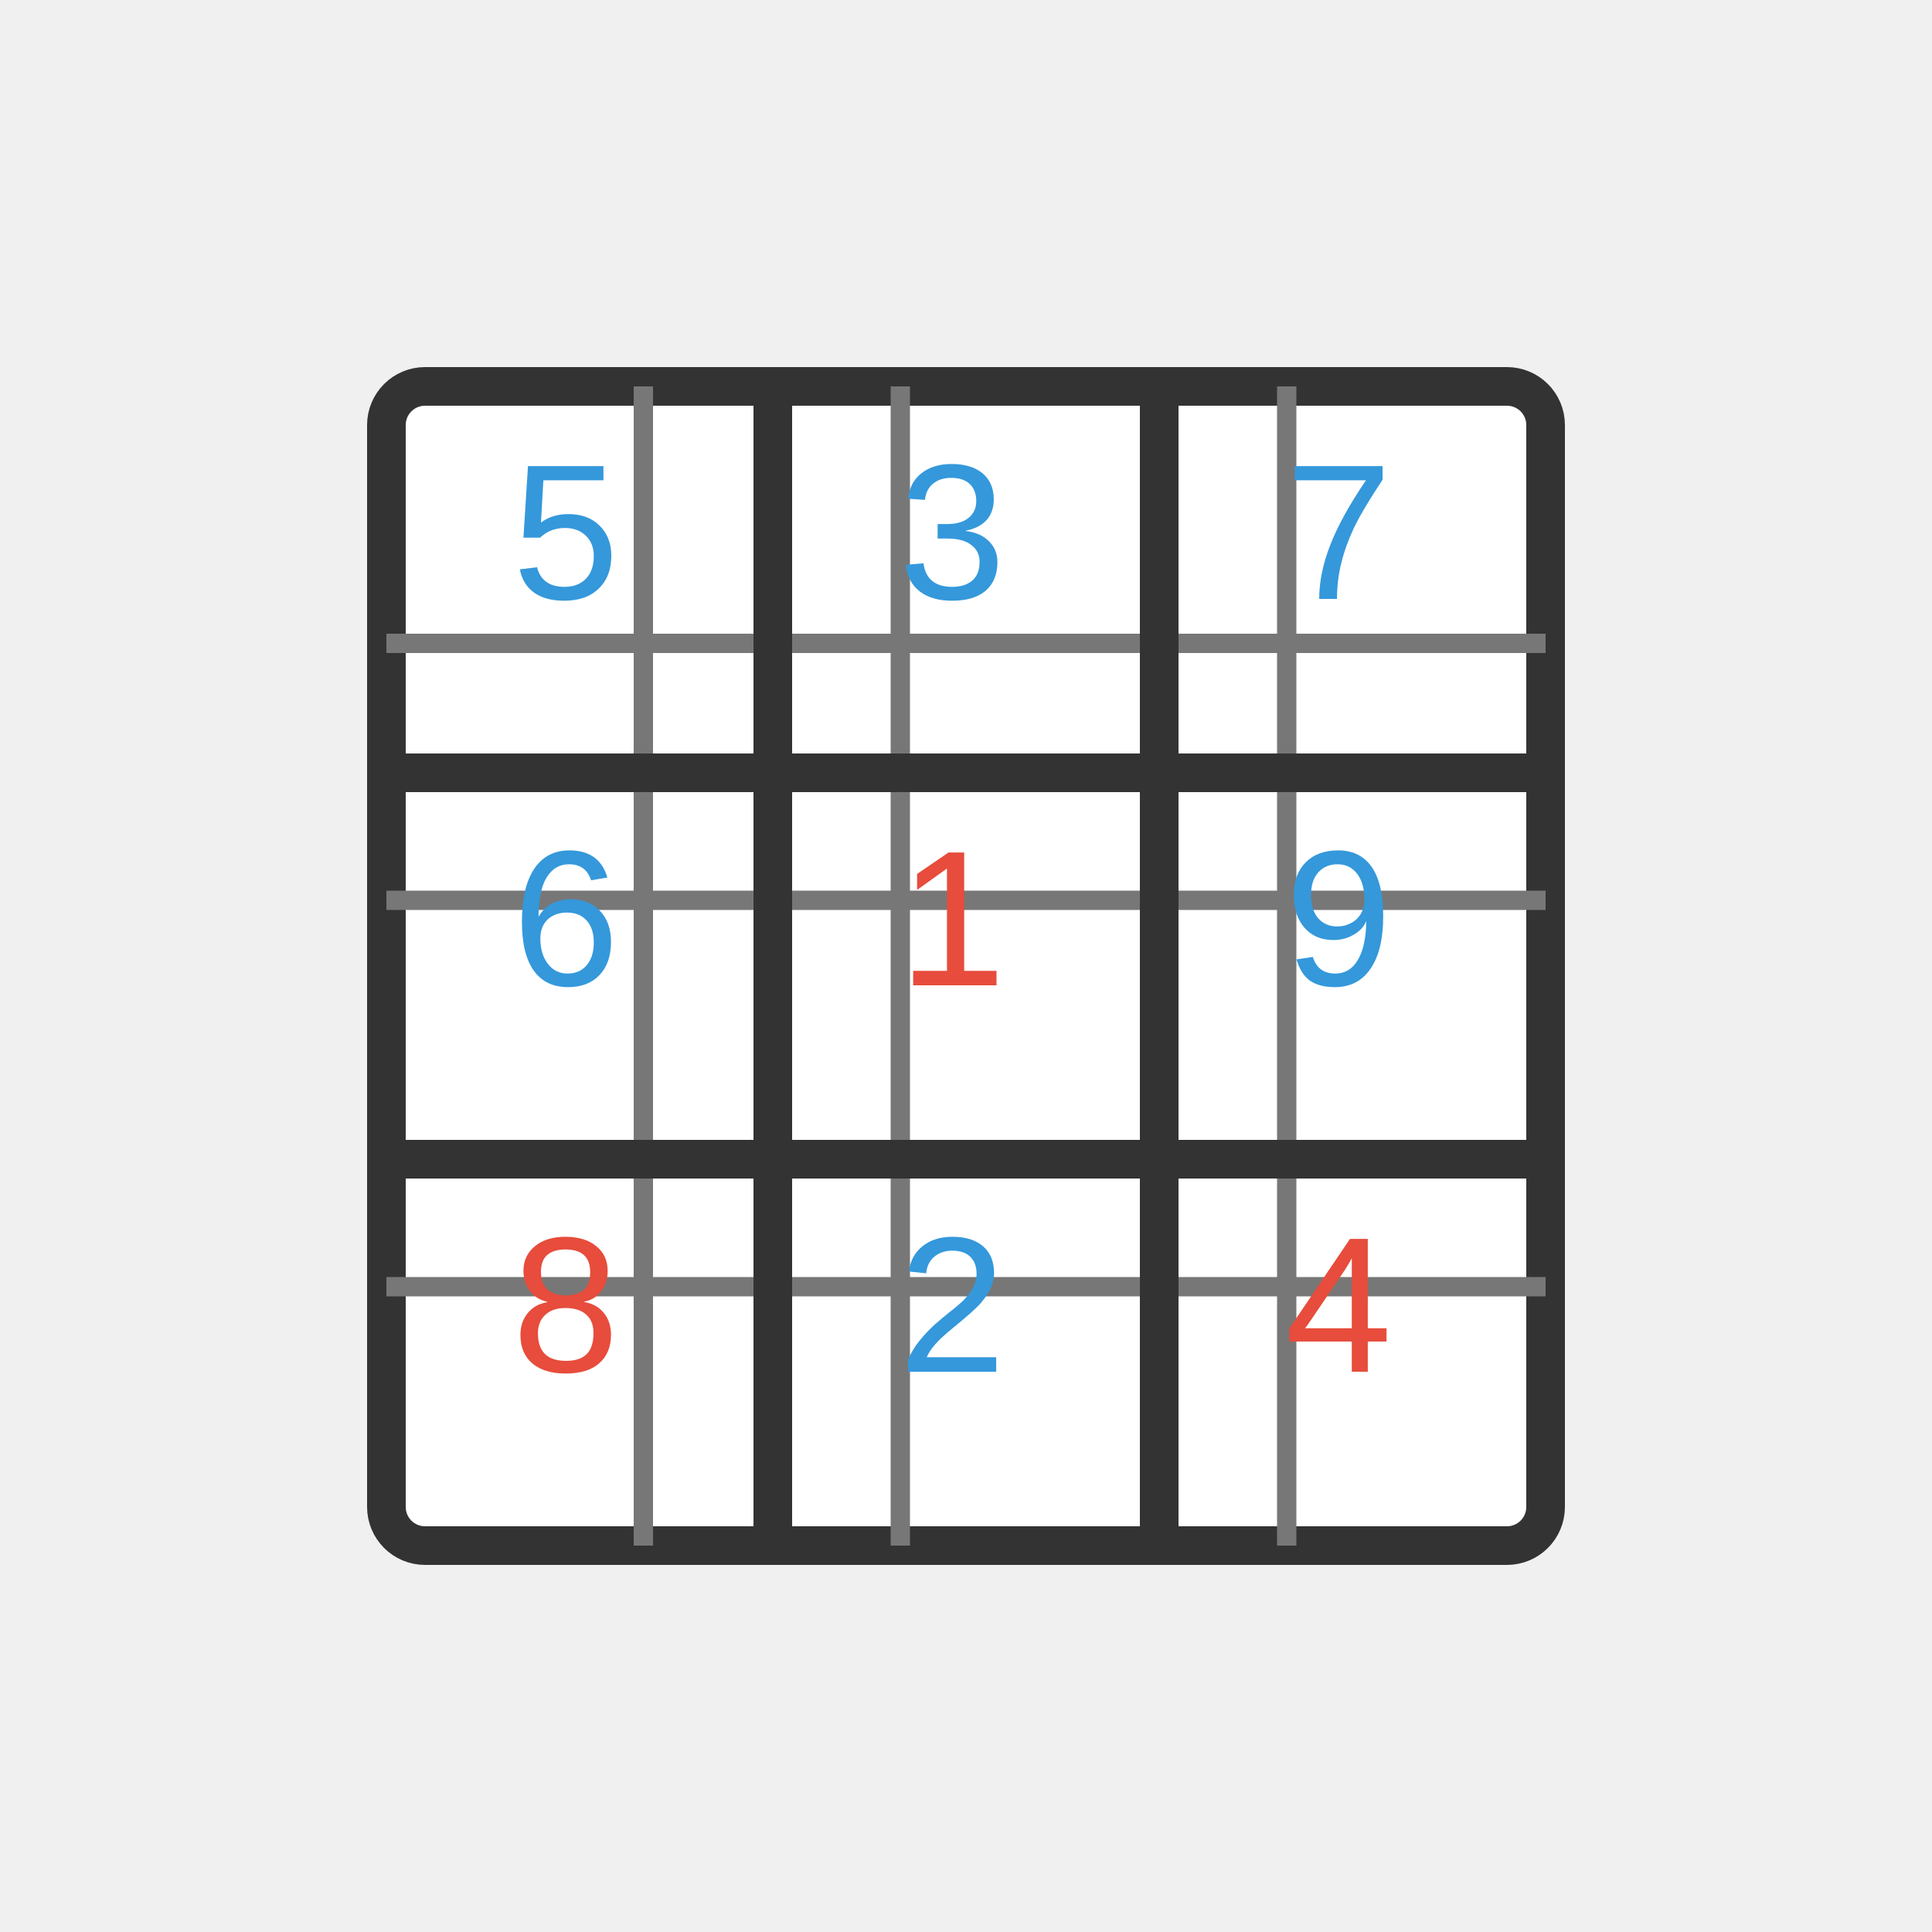
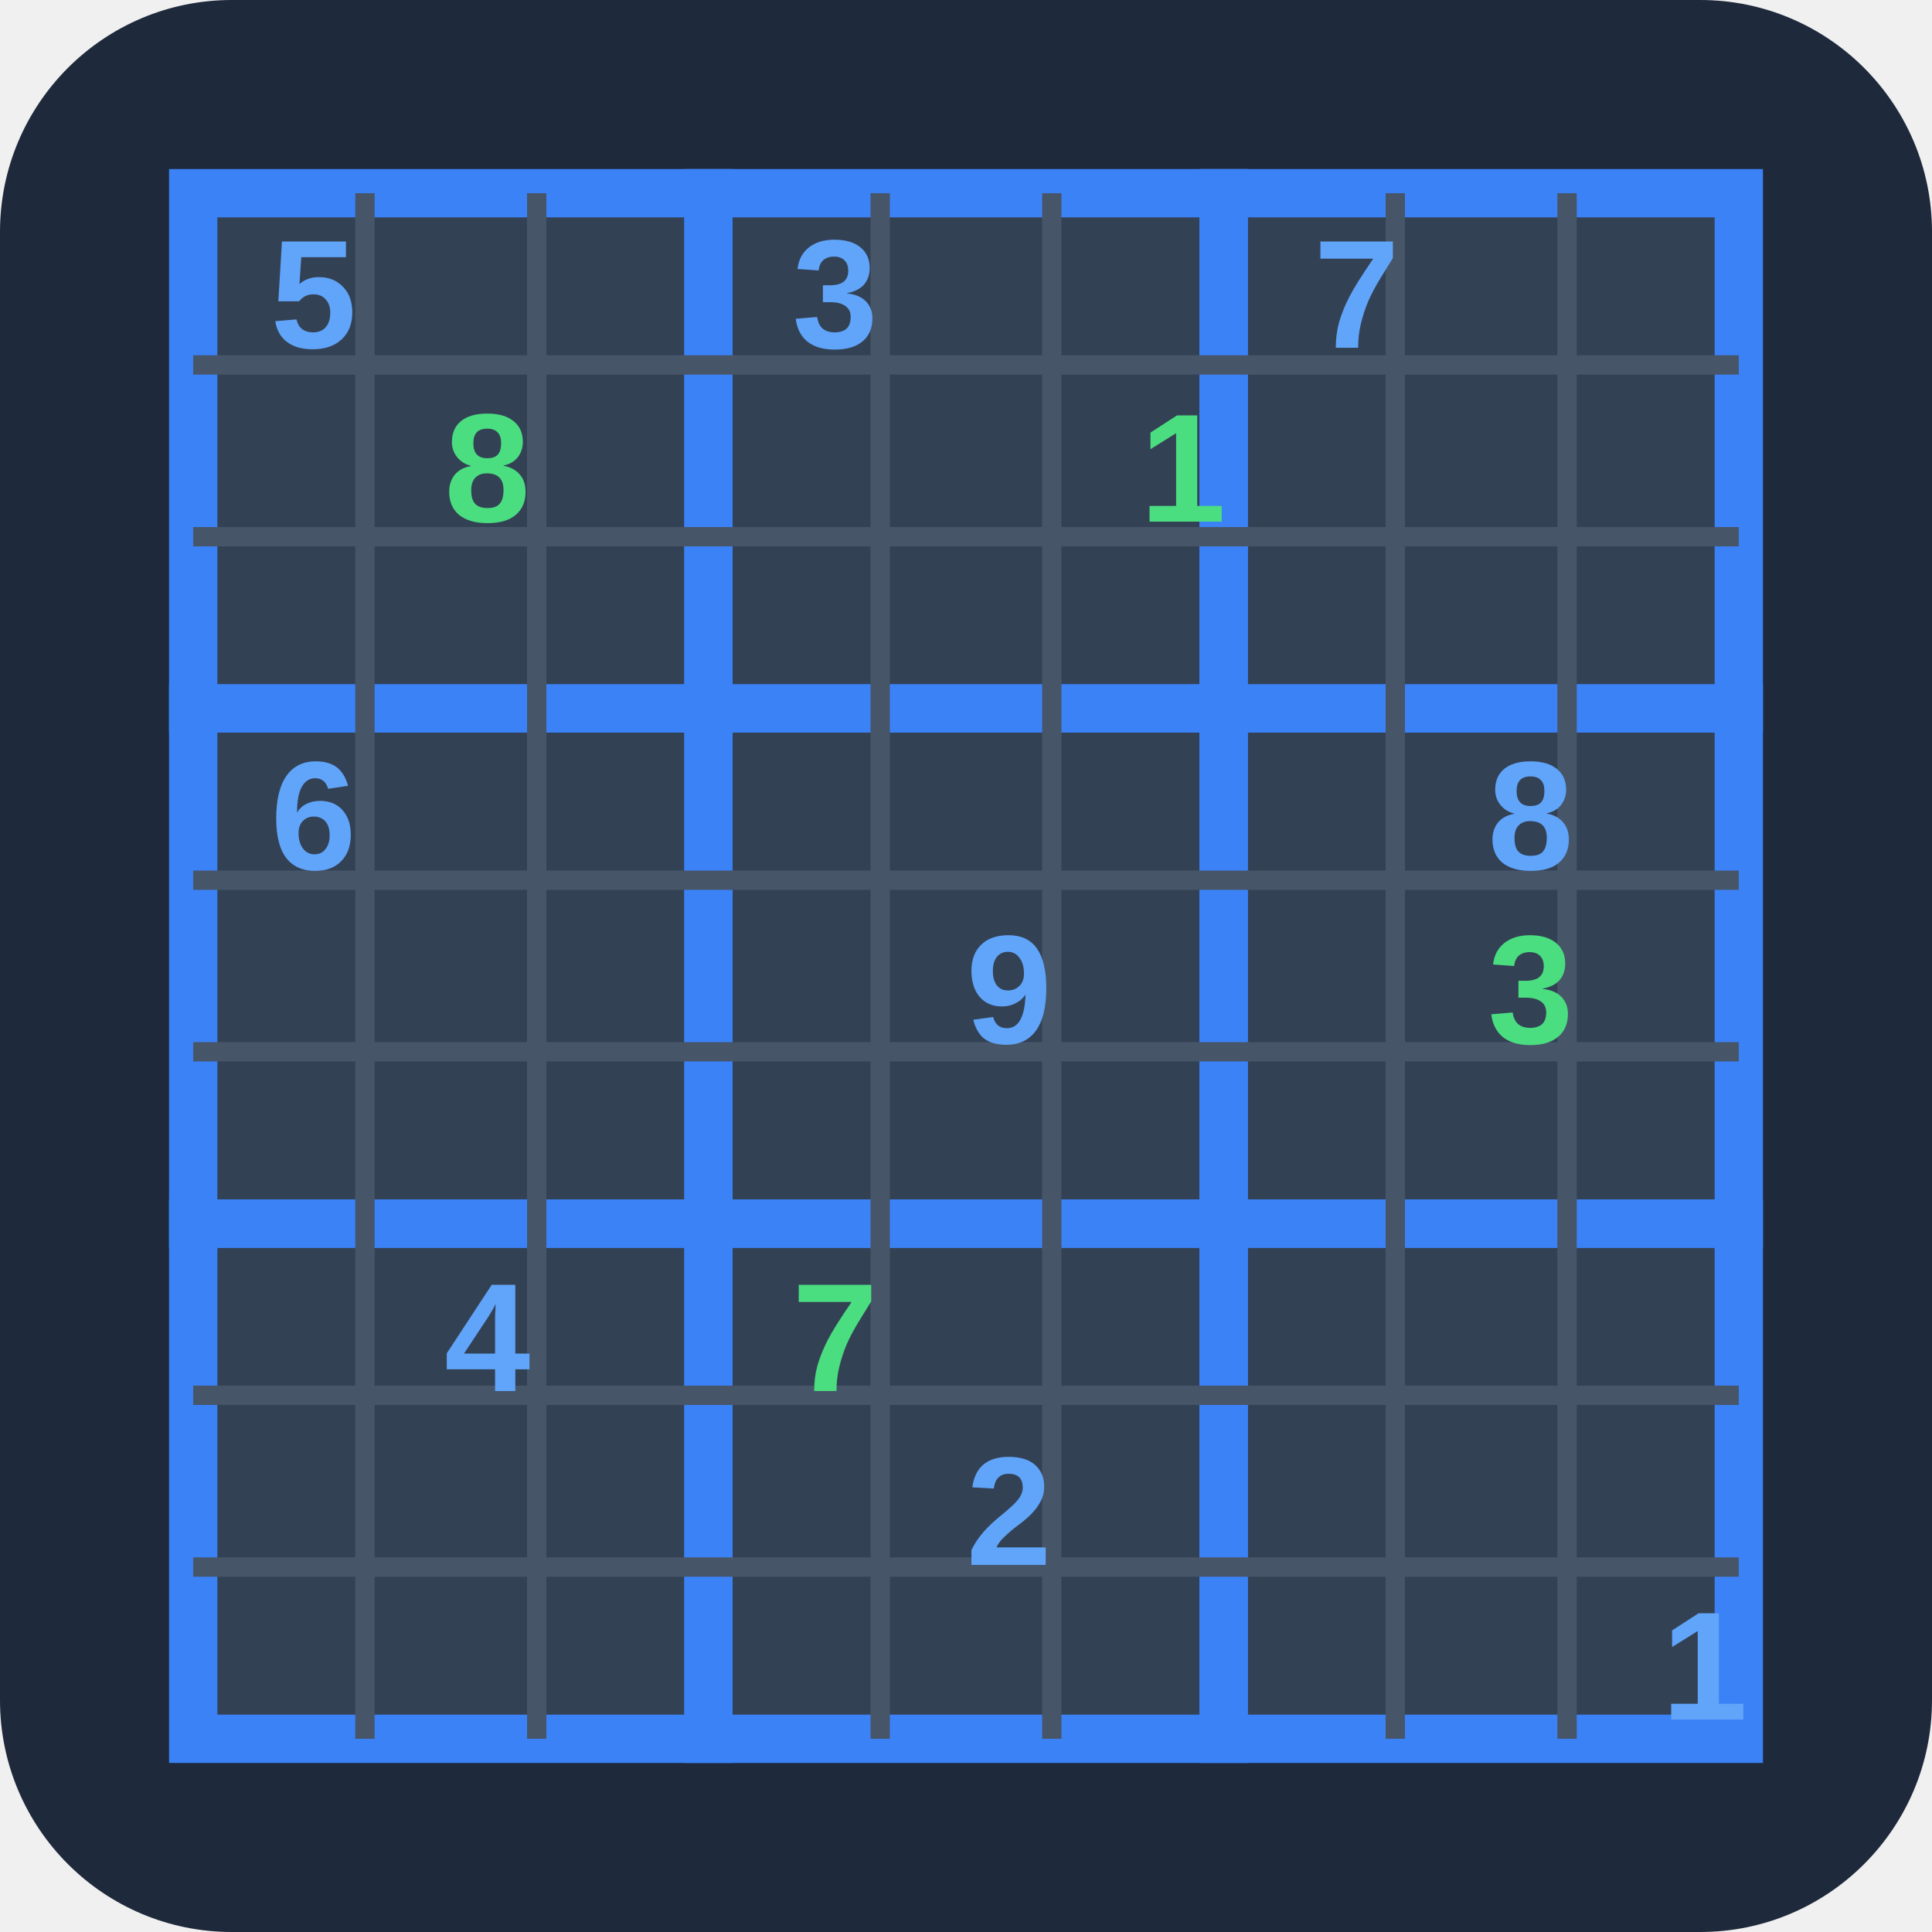
<svg xmlns="http://www.w3.org/2000/svg" viewBox="0 0 100 100" width="100" height="100">
-   <rect width="100" height="100" fill="#f0f0f0" rx="15" ry="15" />
-   <rect x="20" y="20" width="60" height="60" fill="white" stroke="#333" stroke-width="2" rx="2" ry="2" />
-   <line x1="33.3" y1="20" x2="33.3" y2="80" stroke="#777" stroke-width="1" />
-   <line x1="46.6" y1="20" x2="46.6" y2="80" stroke="#777" stroke-width="1" />
-   <line x1="66.6" y1="20" x2="66.6" y2="80" stroke="#777" stroke-width="1" />
-   <line x1="20" y1="33.3" x2="80" y2="33.3" stroke="#777" stroke-width="1" />
-   <line x1="20" y1="46.6" x2="80" y2="46.6" stroke="#777" stroke-width="1" />
-   <line x1="20" y1="66.6" x2="80" y2="66.6" stroke="#777" stroke-width="1" />
-   <line x1="40" y1="20" x2="40" y2="80" stroke="#333" stroke-width="2" />
-   <line x1="60" y1="20" x2="60" y2="80" stroke="#333" stroke-width="2" />
-   <line x1="20" y1="40" x2="80" y2="40" stroke="#333" stroke-width="2" />
-   <line x1="20" y1="60" x2="80" y2="60" stroke="#333" stroke-width="2" />
-   <text x="26.5" y="31" font-family="Arial" font-size="10" fill="#3498DB">5</text>
-   <text x="46.5" y="31" font-family="Arial" font-size="10" fill="#3498DB">3</text>
-   <text x="66.5" y="31" font-family="Arial" font-size="10" fill="#3498DB">7</text>
-   <text x="26.5" y="51" font-family="Arial" font-size="10" fill="#3498DB">6</text>
-   <text x="46.5" y="51" font-family="Arial" font-size="10" fill="#E74C3C">1</text>
-   <text x="66.5" y="51" font-family="Arial" font-size="10" fill="#3498DB">9</text>
-   <text x="26.5" y="71" font-family="Arial" font-size="10" fill="#E74C3C">8</text>
-   <text x="46.5" y="71" font-family="Arial" font-size="10" fill="#3498DB">2</text>
-   <text x="66.5" y="71" font-family="Arial" font-size="10" fill="#E74C3C">4</text>
+   <rect width="100" height="100" fill="#1e293b" rx="12" />
+   <rect x="10" y="10" width="80" height="80" fill="#334155" rx="4" />
+   <rect x="10" y="10" width="26.67" height="26.67" fill="none" stroke="#3b82f6" stroke-width="2.5" />
+   <rect x="36.67" y="10" width="26.67" height="26.67" fill="none" stroke="#3b82f6" stroke-width="2.5" />
+   <rect x="63.33" y="10" width="26.67" height="26.67" fill="none" stroke="#3b82f6" stroke-width="2.5" />
+   <rect x="10" y="36.67" width="26.67" height="26.67" fill="none" stroke="#3b82f6" stroke-width="2.5" />
+   <rect x="36.67" y="36.67" width="26.67" height="26.67" fill="none" stroke="#3b82f6" stroke-width="2.5" />
+   <rect x="63.33" y="36.67" width="26.67" height="26.67" fill="none" stroke="#3b82f6" stroke-width="2.5" />
+   <rect x="10" y="63.33" width="26.67" height="26.67" fill="none" stroke="#3b82f6" stroke-width="2.5" />
+   <rect x="36.67" y="63.33" width="26.67" height="26.67" fill="none" stroke="#3b82f6" stroke-width="2.5" />
+   <rect x="63.33" y="63.33" width="26.67" height="26.67" fill="none" stroke="#3b82f6" stroke-width="2.5" />
+   <line x1="18.89" y1="10" x2="18.89" y2="90" stroke="#475569" stroke-width="1" />
+   <line x1="27.78" y1="10" x2="27.78" y2="90" stroke="#475569" stroke-width="1" />
+   <line x1="45.56" y1="10" x2="45.56" y2="90" stroke="#475569" stroke-width="1" />
+   <line x1="54.44" y1="10" x2="54.44" y2="90" stroke="#475569" stroke-width="1" />
+   <line x1="72.22" y1="10" x2="72.22" y2="90" stroke="#475569" stroke-width="1" />
+   <line x1="81.11" y1="10" x2="81.11" y2="90" stroke="#475569" stroke-width="1" />
+   <line x1="10" y1="18.89" x2="90" y2="18.89" stroke="#475569" stroke-width="1" />
+   <line x1="10" y1="27.78" x2="90" y2="27.78" stroke="#475569" stroke-width="1" />
+   <line x1="10" y1="45.56" x2="90" y2="45.56" stroke="#475569" stroke-width="1" />
+   <line x1="10" y1="54.44" x2="90" y2="54.44" stroke="#475569" stroke-width="1" />
+   <line x1="10" y1="72.22" x2="90" y2="72.22" stroke="#475569" stroke-width="1" />
+   <line x1="10" y1="81.11" x2="90" y2="81.11" stroke="#475569" stroke-width="1" />
+   <text x="14" y="18" font-family="Arial, sans-serif" font-size="8" font-weight="bold" fill="#60a5fa">5</text>
+   <text x="41" y="18" font-family="Arial, sans-serif" font-size="8" font-weight="bold" fill="#60a5fa">3</text>
+   <text x="68" y="18" font-family="Arial, sans-serif" font-size="8" font-weight="bold" fill="#60a5fa">7</text>
+   <text x="14" y="45" font-family="Arial, sans-serif" font-size="8" font-weight="bold" fill="#60a5fa">6</text>
+   <text x="50" y="54" font-family="Arial, sans-serif" font-size="8" font-weight="bold" fill="#60a5fa">9</text>
+   <text x="77" y="45" font-family="Arial, sans-serif" font-size="8" font-weight="bold" fill="#60a5fa">8</text>
+   <text x="23" y="72" font-family="Arial, sans-serif" font-size="8" font-weight="bold" fill="#60a5fa">4</text>
+   <text x="50" y="81" font-family="Arial, sans-serif" font-size="8" font-weight="bold" fill="#60a5fa">2</text>
+   <text x="86" y="89" font-family="Arial, sans-serif" font-size="8" font-weight="bold" fill="#60a5fa">1</text>
+   <text x="23" y="27" font-family="Arial, sans-serif" font-size="8" font-weight="bold" fill="#4ade80">8</text>
+   <text x="59" y="27" font-family="Arial, sans-serif" font-size="8" font-weight="bold" fill="#4ade80">1</text>
+   <text x="77" y="54" font-family="Arial, sans-serif" font-size="8" font-weight="bold" fill="#4ade80">3</text>
+   <text x="41" y="72" font-family="Arial, sans-serif" font-size="8" font-weight="bold" fill="#4ade80">7</text>
</svg>
